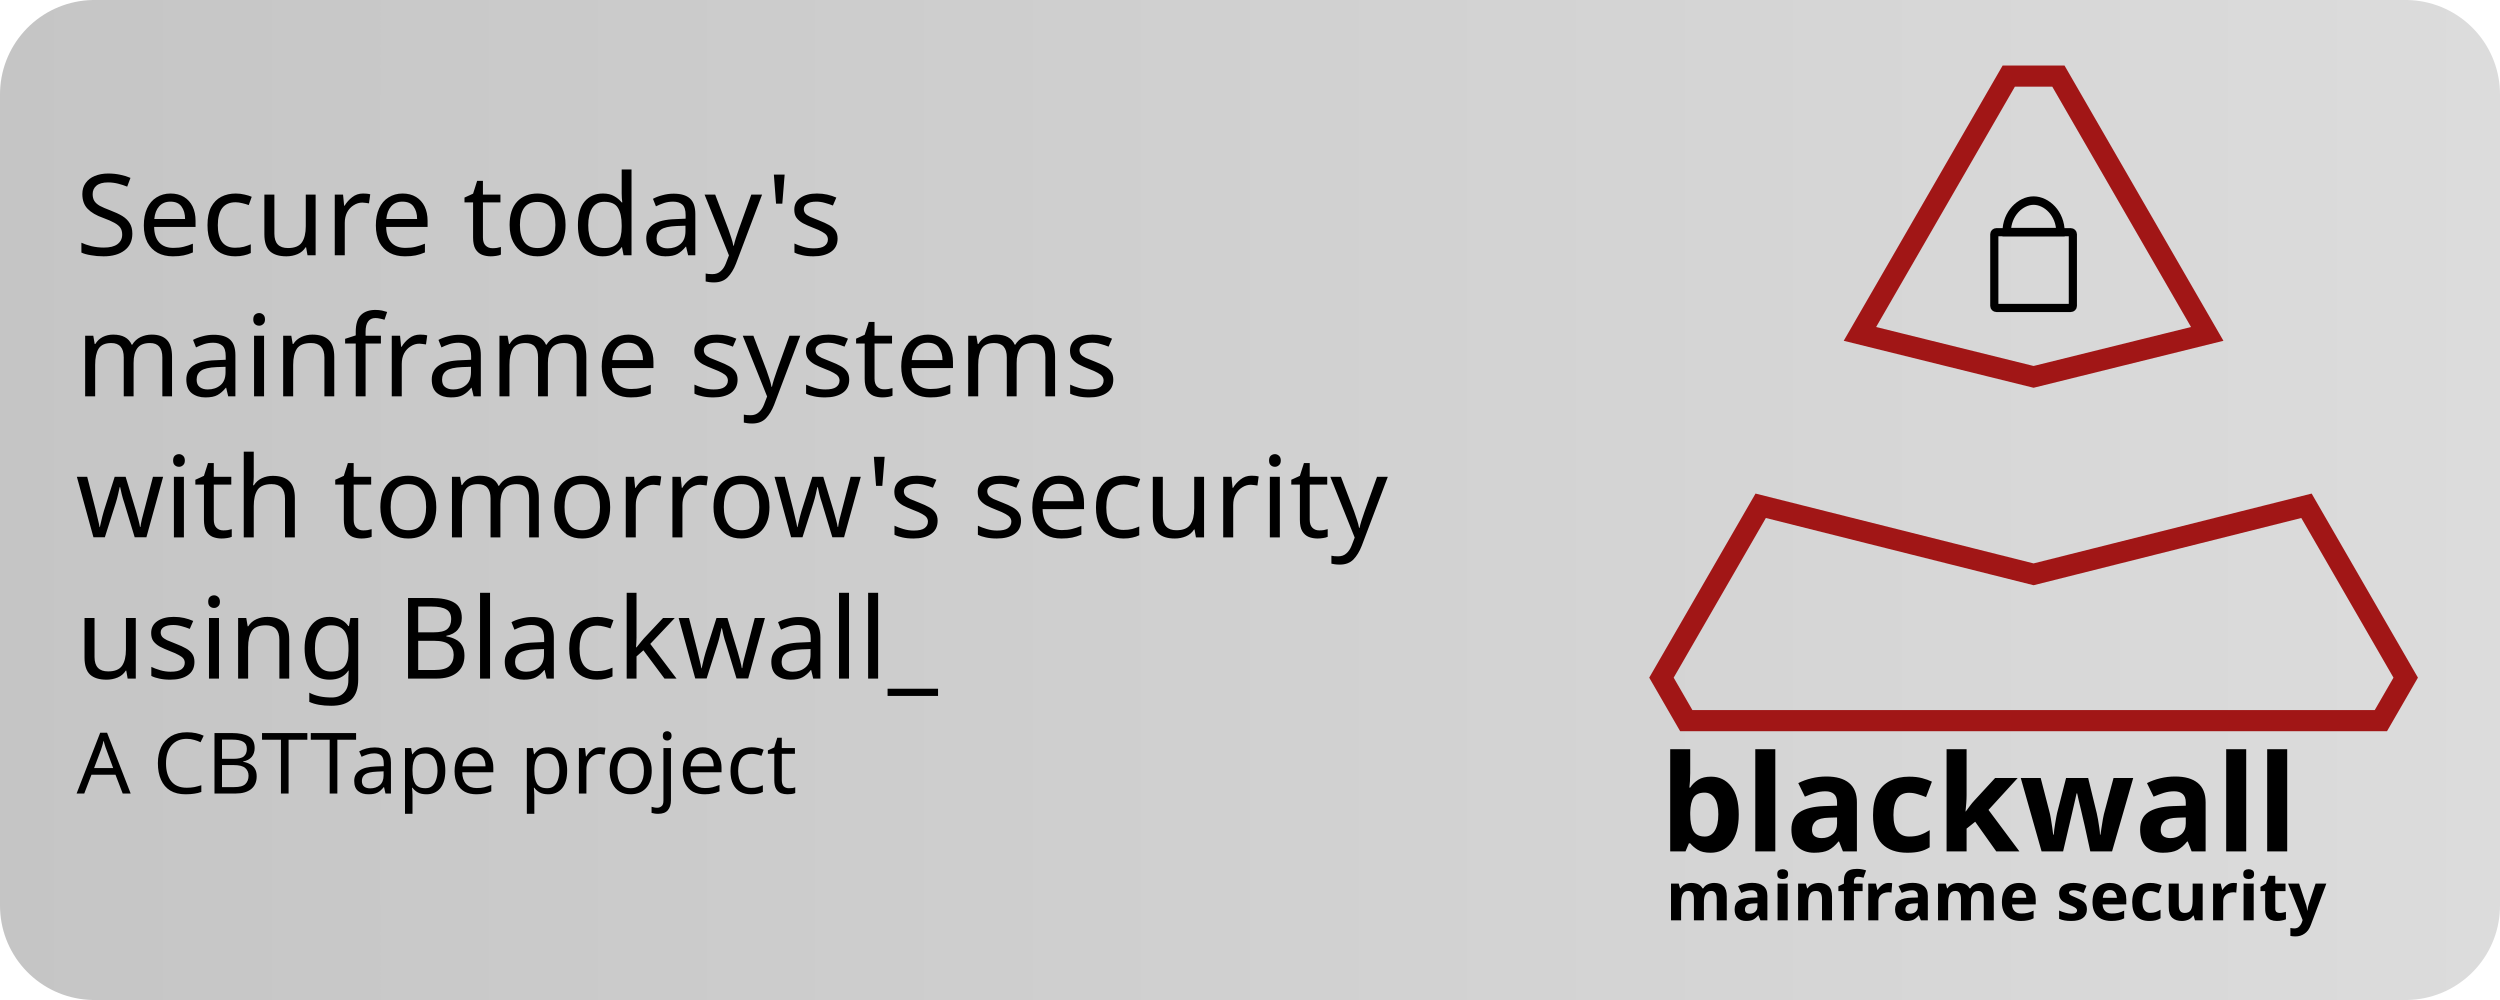
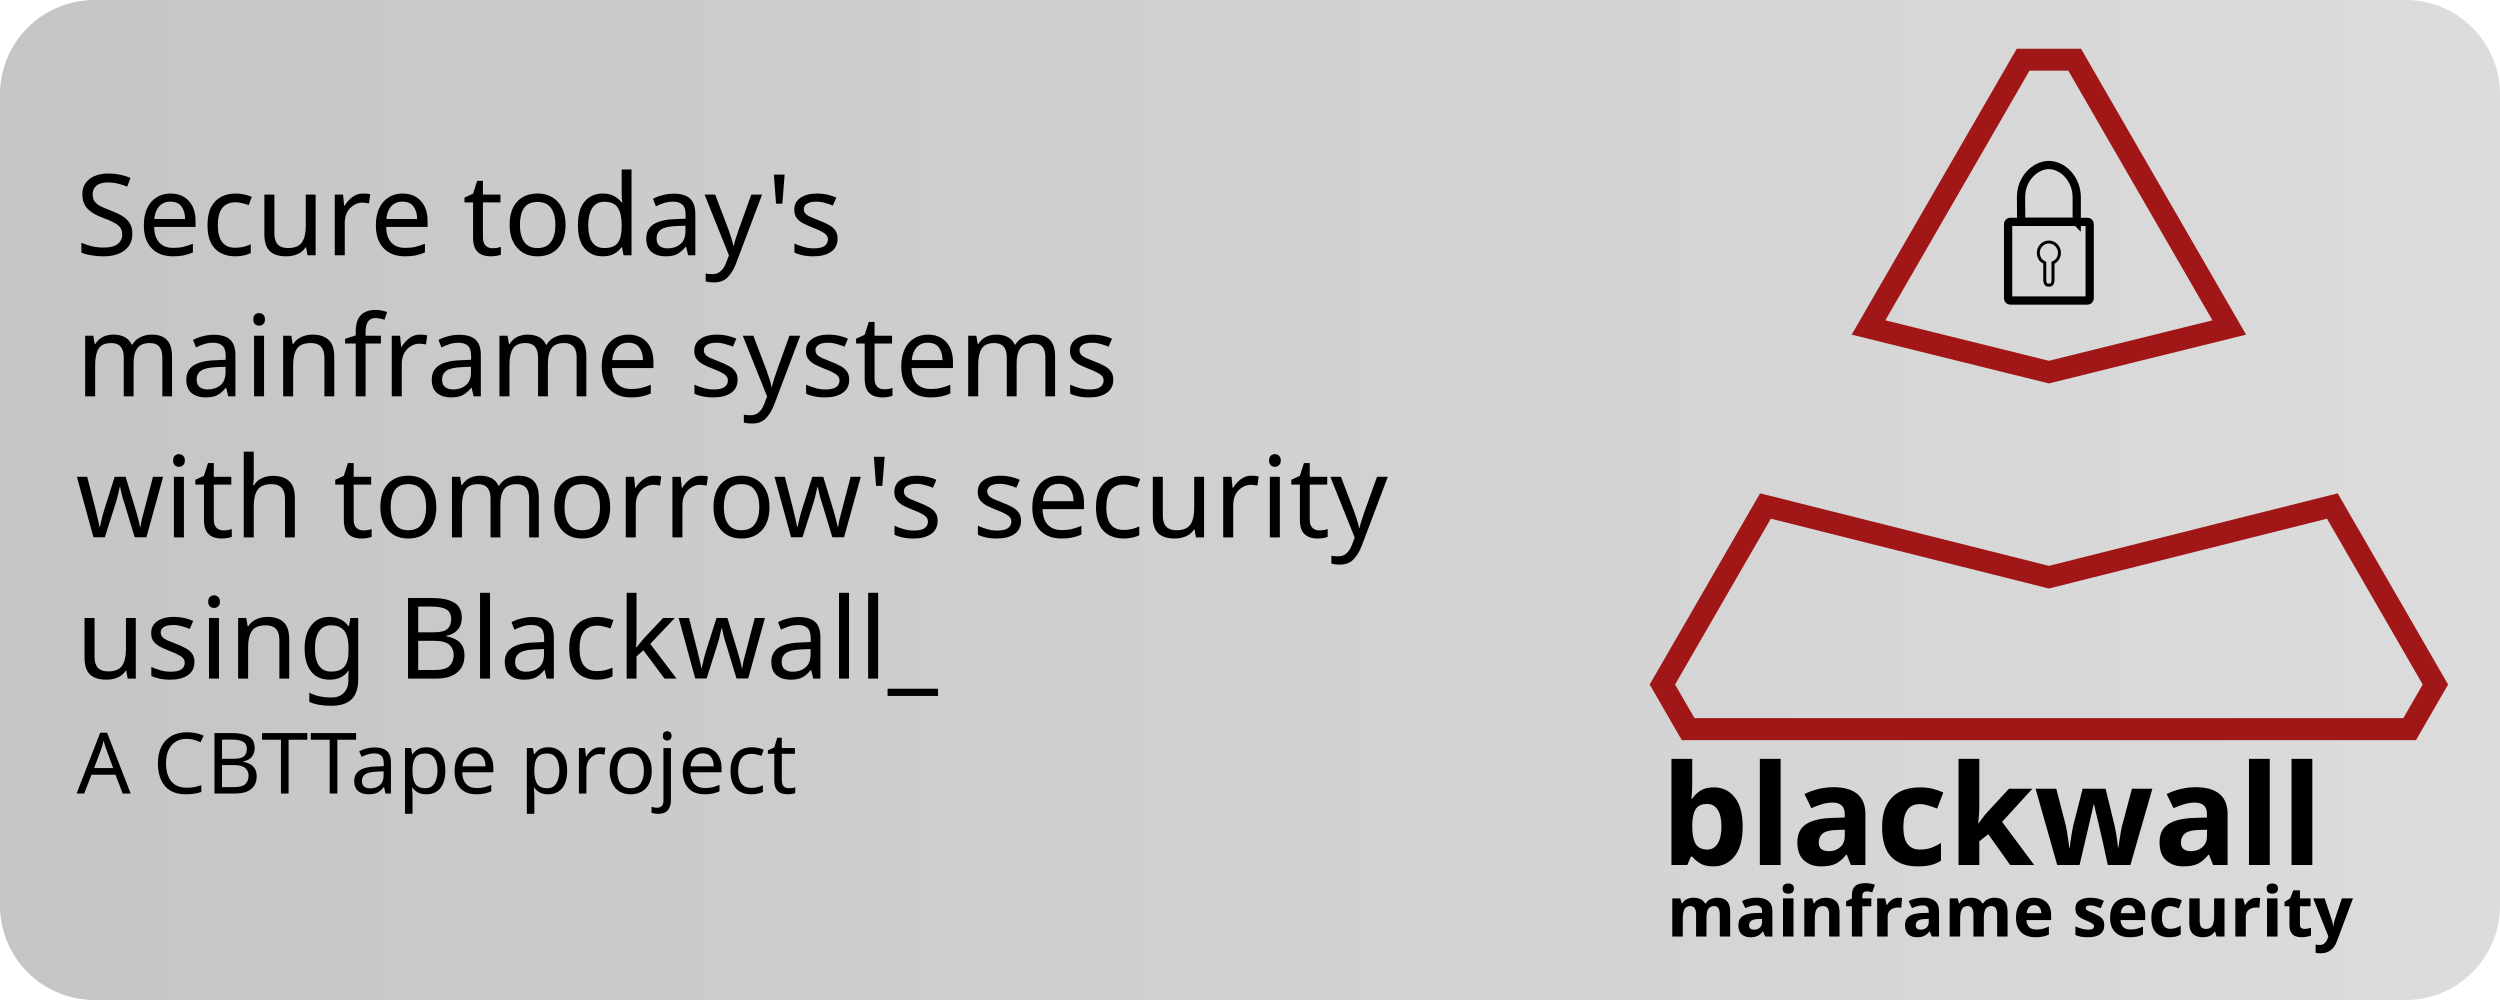
<svg xmlns="http://www.w3.org/2000/svg" xmlns:xlink="http://www.w3.org/1999/xlink" width="250mm" height="100mm" viewBox="0 0 250 100" version="1.1" id="svg1" xml:space="preserve">
  <defs id="defs1">
    <linearGradient id="linearGradient14">
      <stop style="stop-color:#c5c5c5;stop-opacity:1;" offset="0" id="stop14" />
      <stop style="stop-color:#dcdcdc;stop-opacity:1;" offset="1" id="stop15" />
    </linearGradient>
    <linearGradient id="linearGradient12">
      <stop style="stop-color:#c5c5c5;stop-opacity:1;" offset="0" id="stop12" />
      <stop style="stop-color:#dcdcdc;stop-opacity:1;" offset="1" id="stop13" />
    </linearGradient>
    <rect x="41.379" y="258.621" width="309.483" height="74.138" id="rect8" />
    <linearGradient xlink:href="#linearGradient12" id="linearGradient13" x1="3.8146973e-05" y1="50" x2="250" y2="50" gradientUnits="userSpaceOnUse" />
    <linearGradient xlink:href="#linearGradient14" id="linearGradient15" x1="3.8146973e-05" y1="50" x2="250" y2="50" gradientUnits="userSpaceOnUse" />
    <clipPath clipPathUnits="userSpaceOnUse" id="clipPath33">
      <rect style="fill:#000000;stroke:none;stroke-width:1;stroke-linecap:butt;stroke-linejoin:bevel;paint-order:stroke markers fill;stop-color:#000000" id="rect33" width="46.192" height="80.007" x="75" y="399.997" />
    </clipPath>
    <pattern patternUnits="userSpaceOnUse" width="2.5" height="1" patternTransform="translate(0,0) scale(2,2)" preserveAspectRatio="xMidYMid" id="Strips1_1.5-7" style="fill:#000000">
      <rect style="stroke:none" x="0" y="-0.5" width="1" height="2" id="rect140-1" />
    </pattern>
    <pattern xlink:href="#Strips1_1.5-7" preserveAspectRatio="xMidYMid" id="pattern1" patternTransform="rotate(90,-4.5161,-7.969589)" x="0" y="0" />
    <clipPath clipPathUnits="userSpaceOnUse" id="clipPath33-0">
      <rect style="fill:#000000;stroke:none;stroke-width:1;stroke-linecap:butt;stroke-linejoin:bevel;paint-order:stroke markers fill;stop-color:#000000" id="rect33-4" width="46.192" height="80.007" x="75" y="399.997" />
    </clipPath>
    <pattern patternUnits="userSpaceOnUse" width="2.5" height="1" patternTransform="translate(0,0) scale(2,2)" preserveAspectRatio="xMidYMid" id="Strips1_1.5-7-8" style="fill:#000000">
      <rect style="stroke:none" x="0" y="-0.5" width="1" height="2" id="rect140-1-7" />
    </pattern>
    <pattern xlink:href="#Strips1_1.5-7-8" preserveAspectRatio="xMidYMid" id="pattern1-1" patternTransform="rotate(90,-4.5161,-7.969589)" x="0" y="0" />
    <clipPath clipPathUnits="userSpaceOnUse" id="clipPath33-6">
      <rect style="fill:#000000;stroke:none;stroke-width:1;stroke-linecap:butt;stroke-linejoin:bevel;paint-order:stroke markers fill;stop-color:#000000" id="rect33-1" width="46.192" height="80.007" x="75" y="399.997" />
    </clipPath>
    <pattern patternUnits="userSpaceOnUse" width="2.5" height="1" patternTransform="translate(0,0) scale(2,2)" preserveAspectRatio="xMidYMid" id="Strips1_1.5-7-0" style="fill:#000000">
      <rect style="stroke:none" x="0" y="-0.5" width="1" height="2" id="rect140-1-6" />
    </pattern>
    <pattern xlink:href="#Strips1_1.5-7-0" preserveAspectRatio="xMidYMid" id="pattern1-15" patternTransform="rotate(90,-4.5161,-7.969589)" x="0" y="0" />
    <clipPath clipPathUnits="userSpaceOnUse" id="clipPath33-1">
      <rect style="fill:#000000;stroke:none;stroke-width:1;stroke-linecap:butt;stroke-linejoin:bevel;paint-order:stroke markers fill;stop-color:#000000" id="rect33-7" width="46.192" height="80.007" x="75" y="399.997" />
    </clipPath>
    <pattern patternUnits="userSpaceOnUse" width="2.5" height="1" patternTransform="translate(0,0) scale(2,2)" preserveAspectRatio="xMidYMid" id="Strips1_1.5-7-7" style="fill:#000000">
      <rect style="stroke:none" x="0" y="-0.5" width="1" height="2" id="rect140-1-1" />
    </pattern>
    <pattern xlink:href="#Strips1_1.5-7-7" preserveAspectRatio="xMidYMid" id="pattern1-159" patternTransform="rotate(90,-4.5161,-7.969589)" x="0" y="0" />
    <rect x="41.379" y="258.621" width="309.483" height="74.138" id="rect8-9" />
    <clipPath clipPathUnits="userSpaceOnUse" id="clipPath33-5">
      <rect style="fill:#000000;stroke:none;stroke-width:1;stroke-linecap:butt;stroke-linejoin:bevel;paint-order:stroke markers fill;stop-color:#000000" id="rect33-3" width="46.192" height="80.007" x="75" y="399.997" />
    </clipPath>
    <pattern patternUnits="userSpaceOnUse" width="2.5" height="1" patternTransform="translate(0,0) scale(2,2)" preserveAspectRatio="xMidYMid" id="Strips1_1.5-7-5" style="fill:#000000">
      <rect style="stroke:none" x="0" y="-0.5" width="1" height="2" id="rect140-1-62" />
    </pattern>
    <pattern xlink:href="#Strips1_1.5-7-5" preserveAspectRatio="xMidYMid" id="pattern1-9" patternTransform="rotate(90,-4.5161,-7.969589)" x="0" y="0" />
    <rect x="41.379" y="258.621" width="309.483" height="74.138" id="rect8-9-1" />
+     <clipPath clipPathUnits="userSpaceOnUse" id="clipPath33-53">
+       <rect style="fill:#000000;stroke:none;stroke-width:1;stroke-linecap:butt;stroke-linejoin:bevel;paint-order:stroke markers fill;stop-color:#000000" id="rect33-5" width="46.192" height="80.007" x="75" y="399.997" />
+     </clipPath>
+     <pattern patternUnits="userSpaceOnUse" width="2.5" height="1" patternTransform="translate(0,0) scale(2,2)" preserveAspectRatio="xMidYMid" id="Strips1_1.5-7-6" style="fill:#000000">
+       <rect style="stroke:none" x="0" y="-0.5" width="1" height="2" id="rect140-1-2" />
+     </pattern>
+     <pattern xlink:href="#Strips1_1.5-7-6" preserveAspectRatio="xMidYMid" id="pattern1-91" patternTransform="rotate(90,-4.5161,-7.969589)" x="0" y="0" />
+     <rect x="41.379" y="258.621" width="309.483" height="74.138" id="rect8-9-2" />
  </defs>
  <rect style="fill:url(#linearGradient15);fill-opacity:1;stroke:url(#linearGradient13);stroke-width:18.879;stroke-linecap:round;stroke-linejoin:round;stroke-miterlimit:16.5;stroke-dasharray:none;stroke-opacity:1" id="rect10" width="231.121" height="81.121" x="9.439" y="9.439" />
  <g id="layer1">
    <text xml:space="preserve" style="font-style:normal;font-variant:normal;font-weight:500;font-stretch:normal;font-size:11.289px;font-family:'IBM Plex Sans';-inkscape-font-specification:'IBM Plex Sans Medium';text-align:start;writing-mode:lr-tb;direction:ltr;text-anchor:start;fill:#000000;fill-opacity:1;stroke-width:0.265" x="7.561" y="25.523" id="text5">
      <tspan id="tspan5" style="font-style:normal;font-variant:normal;font-weight:500;font-stretch:normal;font-size:11.289px;font-family:'IBM Plex Sans';-inkscape-font-specification:'IBM Plex Sans Medium';text-align:start;text-anchor:start;stroke-width:0.265" x="7.561" y="25.523">Secure today's </tspan>
      <tspan style="font-style:normal;font-variant:normal;font-weight:500;font-stretch:normal;font-size:11.289px;font-family:'IBM Plex Sans';-inkscape-font-specification:'IBM Plex Sans Medium';text-align:start;text-anchor:start;stroke-width:0.265" x="7.561" y="39.635" id="tspan6">mainframe systems</tspan>
      <tspan style="font-style:normal;font-variant:normal;font-weight:500;font-stretch:normal;font-size:11.289px;font-family:'IBM Plex Sans';-inkscape-font-specification:'IBM Plex Sans Medium';text-align:start;text-anchor:start;stroke-width:0.265" x="7.561" y="53.746" id="tspan11">with tomorrow's security </tspan>
      <tspan style="font-style:normal;font-variant:normal;font-weight:500;font-stretch:normal;font-size:11.289px;font-family:'IBM Plex Sans';-inkscape-font-specification:'IBM Plex Sans Medium';text-align:start;text-anchor:start;stroke-width:0.265" x="7.561" y="67.857" id="tspan12">using Blackwall_</tspan>
      <tspan style="font-style:normal;font-variant:normal;font-weight:500;font-stretch:normal;font-size:11.289px;font-family:'IBM Plex Sans';-inkscape-font-specification:'IBM Plex Sans Medium';text-align:start;text-anchor:start;stroke-width:0.265" x="7.561" y="81.968" id="tspan7" />
    </text>
    <text xml:space="preserve" style="font-style:normal;font-variant:normal;font-weight:normal;font-stretch:normal;font-size:8.467px;font-family:'IBM Plex Sans';-inkscape-font-specification:'IBM Plex Sans';text-align:start;writing-mode:lr-tb;direction:ltr;text-anchor:start;fill:#000000;fill-opacity:1;stroke-width:0.265" x="7.66" y="79.353" id="text10">
      <tspan id="tspan10" style="font-size:8.467px;stroke-width:0.265" x="7.66" y="79.353">A CBTTape project</tspan>
    </text>
  </g>
  <g id="layer2" transform="translate(-0.29006,-2.90786)">
-     <g id="layer1-2" transform="matrix(0.5292366,0,0,0.5292366,150.724,-0.5226271)">
+     <g id="layer1-7" transform="matrix(0.5497046,0,0,0.5497046,150.2082,-2.589027)">
      <path id="path3" style="opacity:1;fill:none;fill-opacity:1;stroke:#a11616;stroke-width:4;stroke-dasharray:none;stroke-opacity:1" d="m 67.188,69.573 4.687,-8.119 4.688,-8.119 4.688,-8.119 4.687,-8.119 4.688,-8.119 4.687,-8.119 h 9.375 l 4.687,8.119 4.688,8.119 4.687,8.119 4.688,8.119 4.687,8.119 4.688,8.119 L 100,77.692 Z m 84.375,32.476 4.688,8.119 4.688,8.119 4.688,8.119 4.688,8.119 -4.688,8.119 H 156.25 146.875 137.5 128.125 118.75 109.375 100 90.625 81.25 71.875 62.5 53.125 43.75 34.375 l -4.688,-8.119 4.688,-8.119 4.688,-8.119 4.688,-8.119 4.688,-8.119 L 100,115 Z" />
      <text xml:space="preserve" style="font-style:normal;font-variant:normal;font-weight:bold;font-stretch:normal;font-size:25.4px;font-family:Corbel;-inkscape-font-specification:'Corbel Bold';text-align:start;writing-mode:lr-tb;direction:ltr;text-anchor:start;opacity:1;fill:#000000;fill-opacity:1;stroke:none;stroke-width:1.2;stroke-dasharray:none;stroke-dashoffset:0" x="29.357" y="167.361" id="text3">
        <tspan id="tspan3" style="font-style:normal;font-variant:normal;font-weight:800;font-stretch:normal;font-family:Orbitron;-inkscape-font-specification:'Orbitron Ultra-Bold';stroke-width:1.2" x="29.357" y="167.361">blackwall</tspan>
      </text>
      <text xml:space="preserve" style="font-style:normal;font-variant:normal;font-weight:bold;font-stretch:normal;font-size:12.7px;font-family:Corbel;-inkscape-font-specification:'Corbel Bold';text-align:start;writing-mode:lr-tb;direction:ltr;text-anchor:start;fill:#000000;fill-opacity:1;stroke:none;stroke-width:1.2;stroke-dasharray:none;stroke-dashoffset:0" x="30.506" y="180.376" id="text3-3">
        <tspan id="tspan3-0" style="font-style:normal;font-variant:normal;font-weight:800;font-stretch:normal;font-size:12.7px;font-family:Orbitron;-inkscape-font-specification:'Orbitron Ultra-Bold';stroke-width:1.2" x="30.506" y="180.376">mainframe security</tspan>
      </text>
-       <rect style="fill:none;fill-opacity:1;stroke:#000000;stroke-width:1.542;stroke-dasharray:none;stroke-opacity:1" id="rect8-7" width="14.843" height="14.312" x="92.579" y="50.358" rx="0.393" ry="0.379" />
-       <path id="path8" style="fill:none;stroke:#000000;stroke-width:1.6;stroke-dasharray:none;stroke-opacity:1" d="m 105.081,50.334 c -4.527,0.007 -5.983,-0.018 -10.162,0 10e-4,-3.521 2.624,-5.95 5.081,-5.95 2.457,0 5.083,2.418 5.081,5.95 z" />
+       <rect style="fill:none;fill-opacity:1;stroke:#000000;stroke-width:1.5;stroke-dasharray:none;stroke-opacity:1" id="rect8-0" width="14.843" height="14.312" x="92.579" y="50.358" rx="0.393" ry="0.379" />
+       <path id="path8" style="fill:none;stroke:#000000;stroke-width:1.5;stroke-dasharray:none;stroke-opacity:1" d="m 105.063,50.358 c -1.272,0.002 -10.103,0 -10.103,0 l -0.027,-4.322 c -0.006,-0.948 0.137,-1.76 0.422,-2.482 0.284,-0.723 0.689,-1.357 1.171,-1.88 0.481,-0.524 1.04,-0.937 1.631,-1.22 0.591,-0.283 1.216,-0.435 1.83,-0.435 0.614,0 1.239,0.151 1.831,0.433 0.592,0.282 1.15,0.695 1.632,1.218 0.482,0.523 0.886,1.156 1.171,1.88 0.284,0.723 0.454,1.537 0.446,2.453 -0.009,1.001 4.5e-4,2.839 -0.003,4.356 z" />
+       <path id="rect1" style="fill:none;stroke:#000000;stroke-width:0.542;stroke-dasharray:none" d="m 100.747,61.034 c -1.8e-4,0.458 -0.24,0.827 -0.539,0.827 h -0.416 c -0.299,0 -0.539,-0.369 -0.539,-0.827 L 99.252,57.8 c -0.255,-0.128 -0.442,-0.259 -0.613,-0.404 -0.19,-0.161 -0.315,-0.391 -0.413,-0.627 -0.097,-0.236 -0.151,-0.495 -0.151,-0.768 0,-1.089 0.862,-1.972 1.925,-1.972 1.063,-3e-6 1.925,0.883 1.925,1.972 0,0.272 -0.054,0.532 -0.151,0.768 -0.097,0.236 -0.238,0.448 -0.413,0.627 -0.174,0.178 -0.417,0.323 -0.613,0.404 z" />
    </g>
  </g>
</svg>
